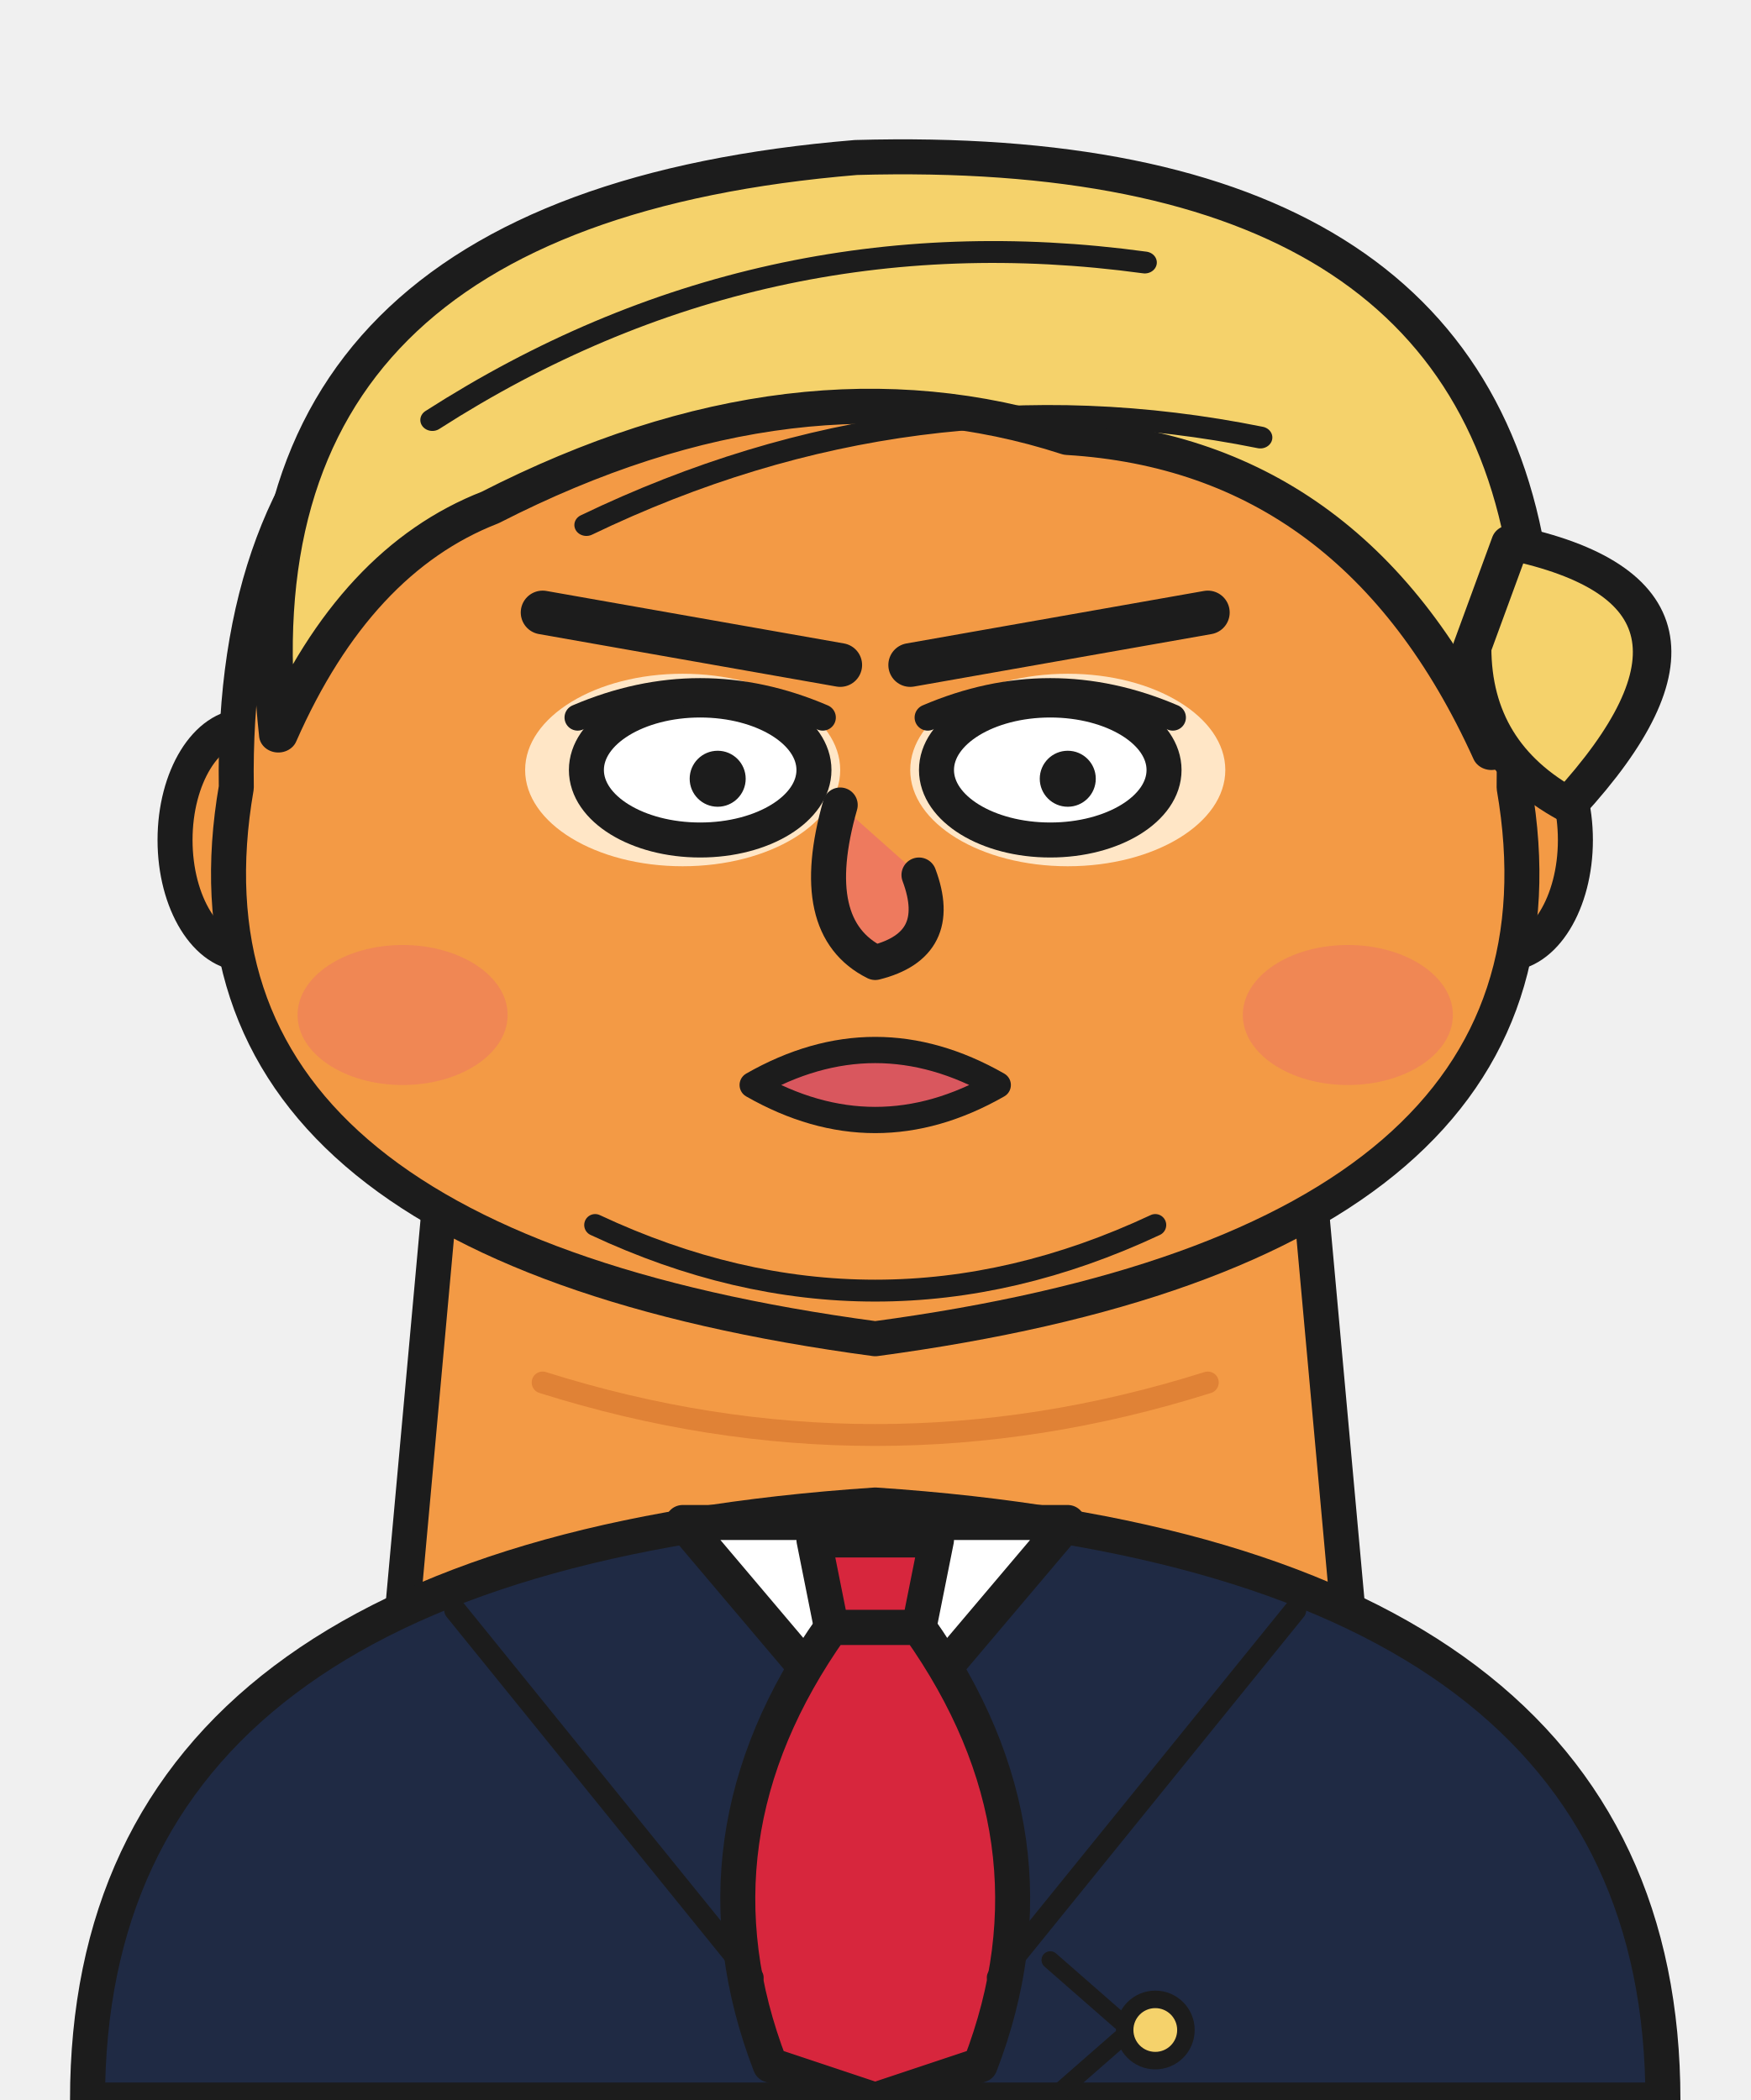
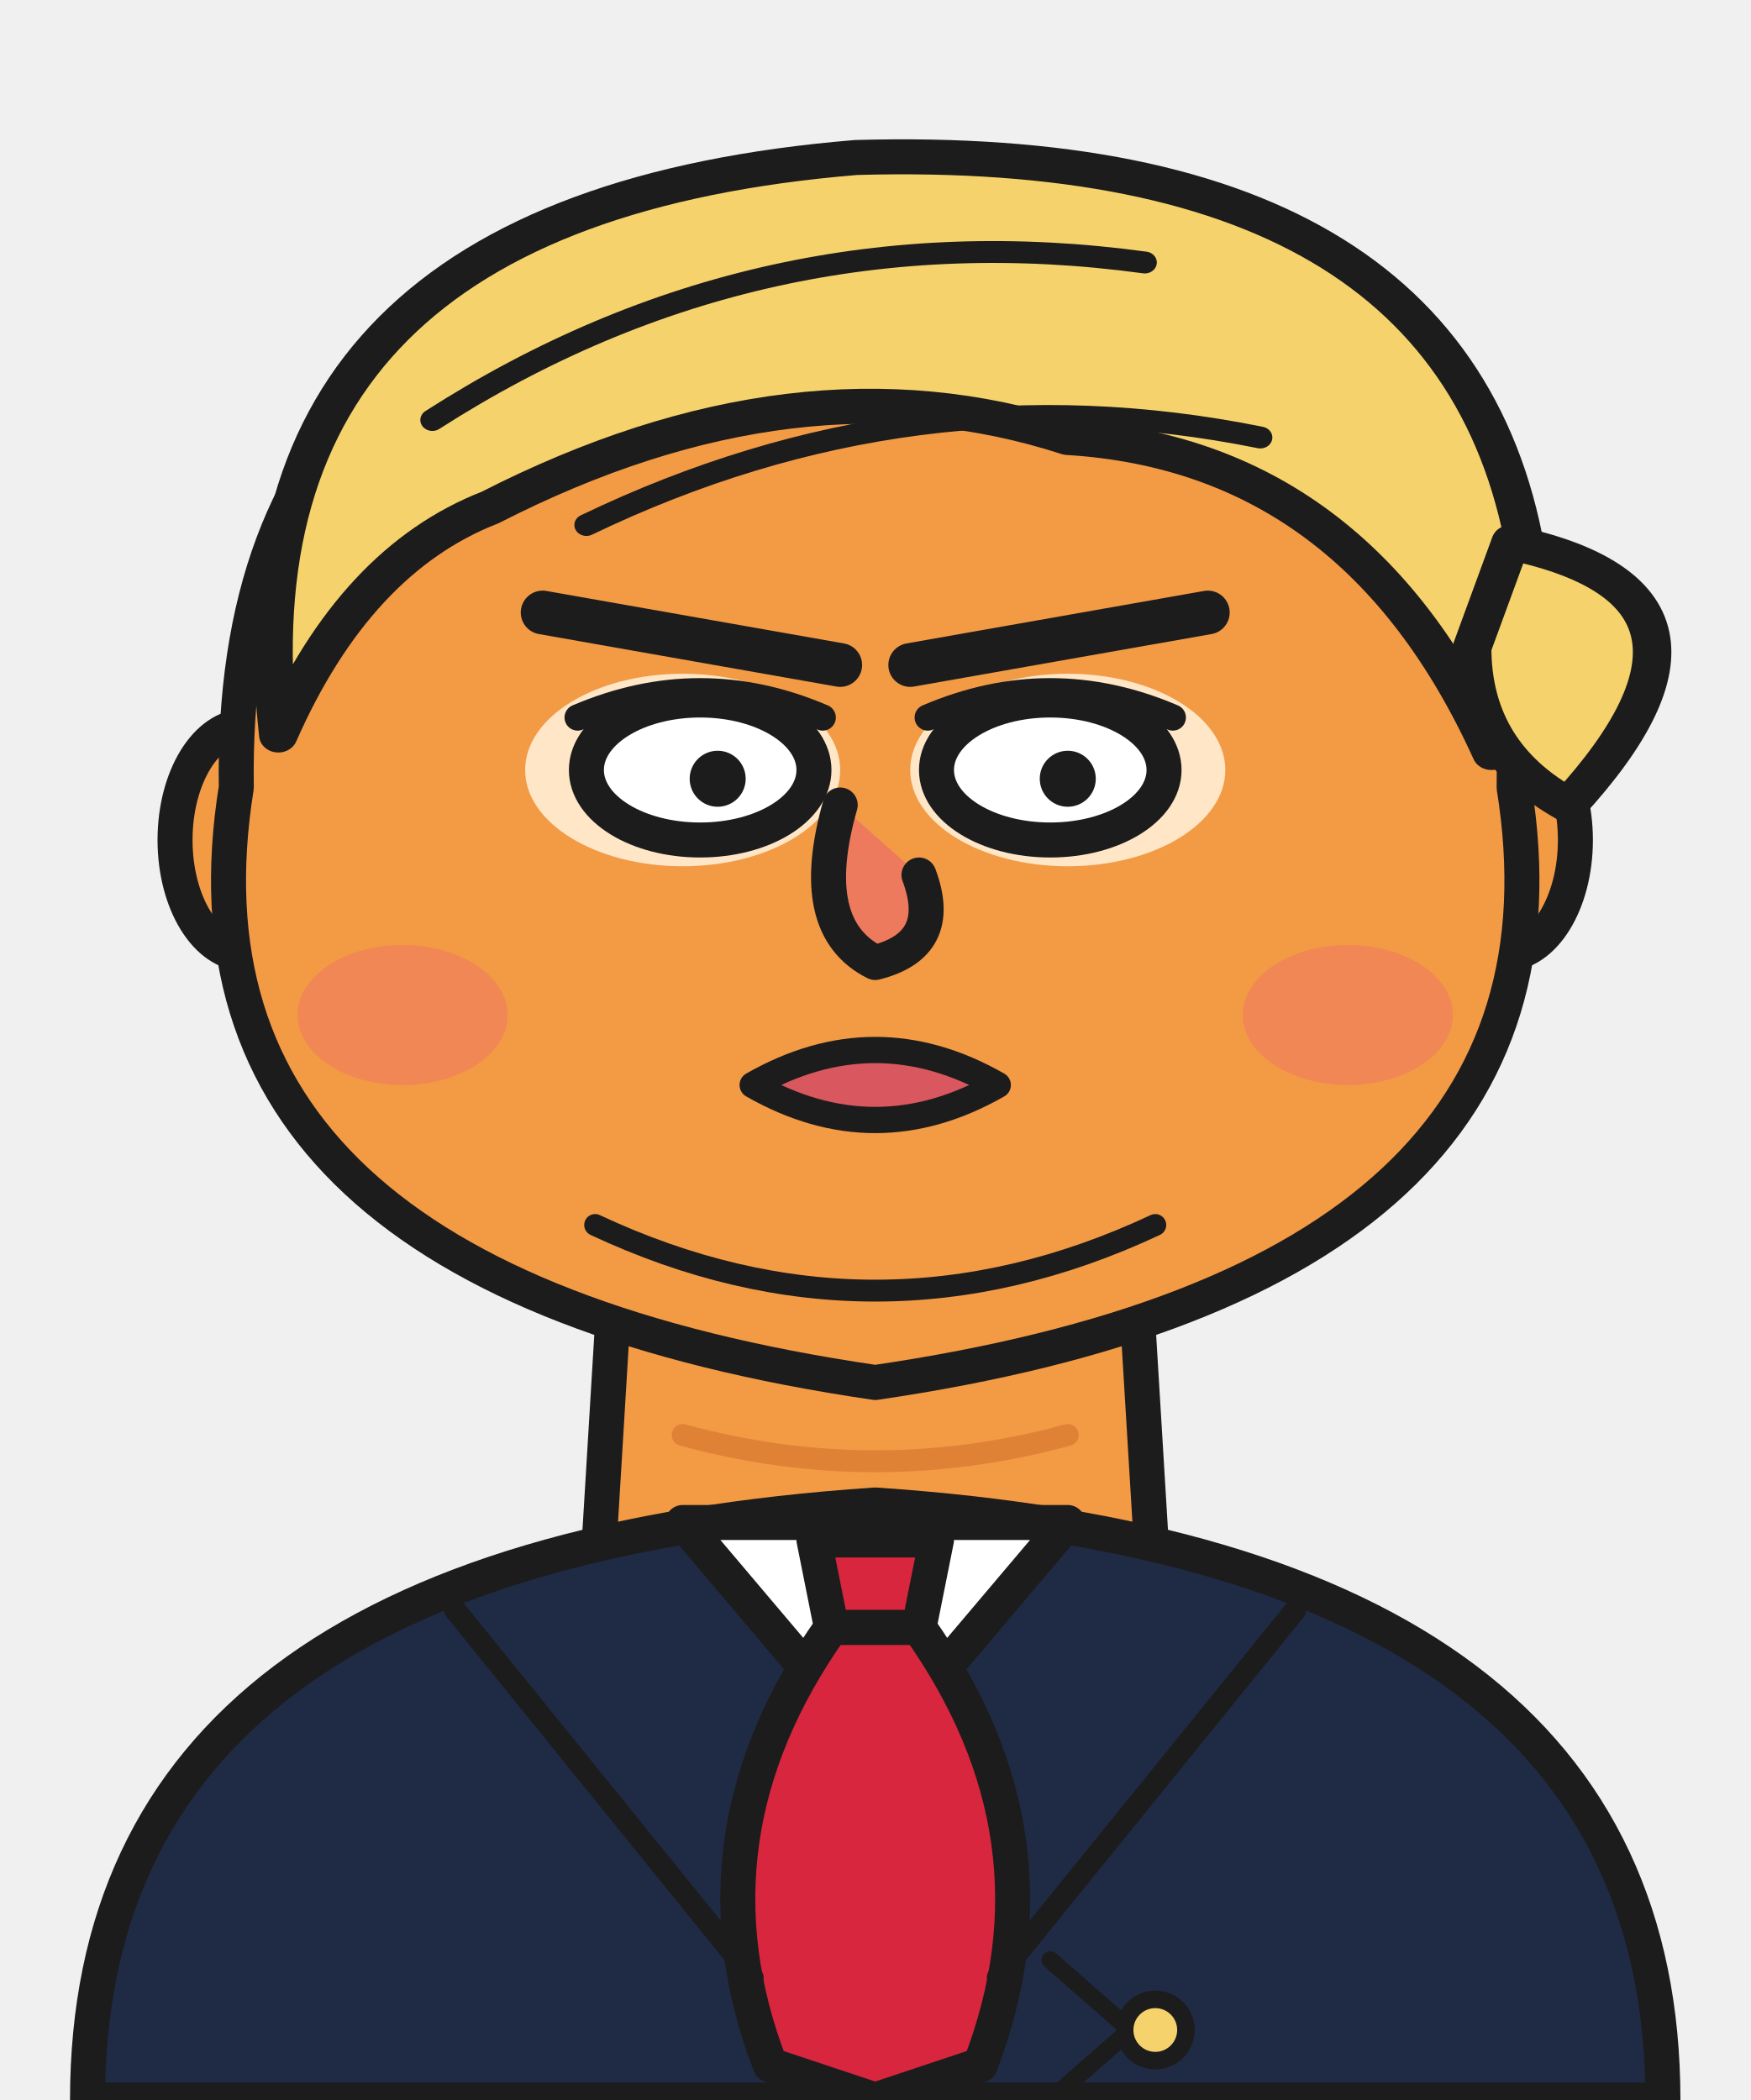
<svg xmlns="http://www.w3.org/2000/svg" viewBox="0 0 200 240" role="img" aria-label="Mascot idle">
  <g stroke="#1c1c1c" stroke-width="4" stroke-linejoin="round" stroke-linecap="round">
-     <path data-part="neck" d="M52 118 L148 118 L154 184 L46 184 Z" fill="#F39A45" />
-     <path d="M62 158 Q100 170 138 158" fill="none" stroke="#D9772F" stroke-width="2.5" opacity="0.7" />
+     <path data-part="neck" d="M72 118 L128 118 L132 184 L68 184 Z" fill="#F39A45" />
+     <path d="M78 164 Q100 170 122 164" fill="none" stroke="#D9772F" stroke-width="2.5" opacity="0.7" />
    <path d="M10 240 Q10 178 100 172 Q190 178 190 240 Z" fill="#1F2A44" />
    <path d="M78 174 L100 200 L122 174 Z" fill="#FFFFFF" />
    <path d="M93 176 L107 176 L105 186 L95 186 Z" fill="#D7263D" />
    <path d="M95 186 L105 186 Q122 210 112 236 L100 240 L88 236 Q78 210 95 186 Z" fill="#D7263D" />
    <path d="M52 184 L86 226 M148 184 L114 226" fill="none" stroke-width="2.5" />
    <circle cx="132" cy="232" r="3.5" fill="#F5D26B" stroke-width="2" />
    <path d="M120 224 L128 231 M120 240 L128 233" fill="none" stroke-width="2" />
    <ellipse cx="28" cy="96" rx="8" ry="13" fill="#F39A45" />
    <ellipse cx="172" cy="96" rx="8" ry="13" fill="#F39A45" />
-     <path d="M27 90 Q26 26 100 28 Q174 26 173 90 Q182 142 100 153 Q18 142 27 90 Z" fill="#F39A45" />
+     <path d="M27 90 Q26 26 100 28 Q174 26 173 90 Q182 146 100 158 Q18 146 27 90 Z" fill="#F39A45" />
    <path d="M68 140 Q100 155 132 140" fill="none" stroke-width="2.5" />
    <ellipse cx="78" cy="88" rx="18" ry="11" fill="#FFE6C6" stroke="none" />
    <ellipse cx="122" cy="88" rx="18" ry="11" fill="#FFE6C6" stroke="none" />
    <ellipse cx="46" cy="116" rx="12" ry="8" fill="#EE7A5E" stroke="none" opacity="0.6" />
    <ellipse cx="154" cy="116" rx="12" ry="8" fill="#EE7A5E" stroke="none" opacity="0.6" />
    <g transform="translate(-10 0) scale(1.1 1)">
      <path d="M38 84 Q32 24 98 18 Q162 16 168 66 Q170 78 164 86 Q150 52 120 50 Q92 40 60 58 Q46 64 38 84 Z" fill="#F5D26B" />
      <path d="M166 62 Q192 68 172 92 Q162 86 162 74 Z" fill="#F5D26B" />
      <path d="M54 48 Q88 24 128 30 M70 60 Q104 42 140 50" fill="none" stroke-width="2.5" />
    </g>
    <path d="M62 70 L96 76" stroke-width="5" />
    <path d="M104 76 L138 70" stroke-width="5" />
    <ellipse cx="80" cy="88" rx="13" ry="8" fill="#FFFFFF" />
    <ellipse cx="120" cy="88" rx="13" ry="8" fill="#FFFFFF" />
    <circle cx="82" cy="89" r="3.2" fill="#1c1c1c" stroke="none" />
    <circle cx="122" cy="89" r="3.2" fill="#1c1c1c" stroke="none" />
    <path d="M66 82 Q80 76 94 82 M106 82 Q120 76 134 82" fill="none" stroke-width="3" />
    <path d="M96 92 Q92 106 100 110 Q108 108 105 100" fill="#EE7A5E" />
    <path d="M86 124 Q100 116 114 124 Q100 132 86 124 Z" fill="#D9575E" stroke-width="3" />
  </g>
</svg>
